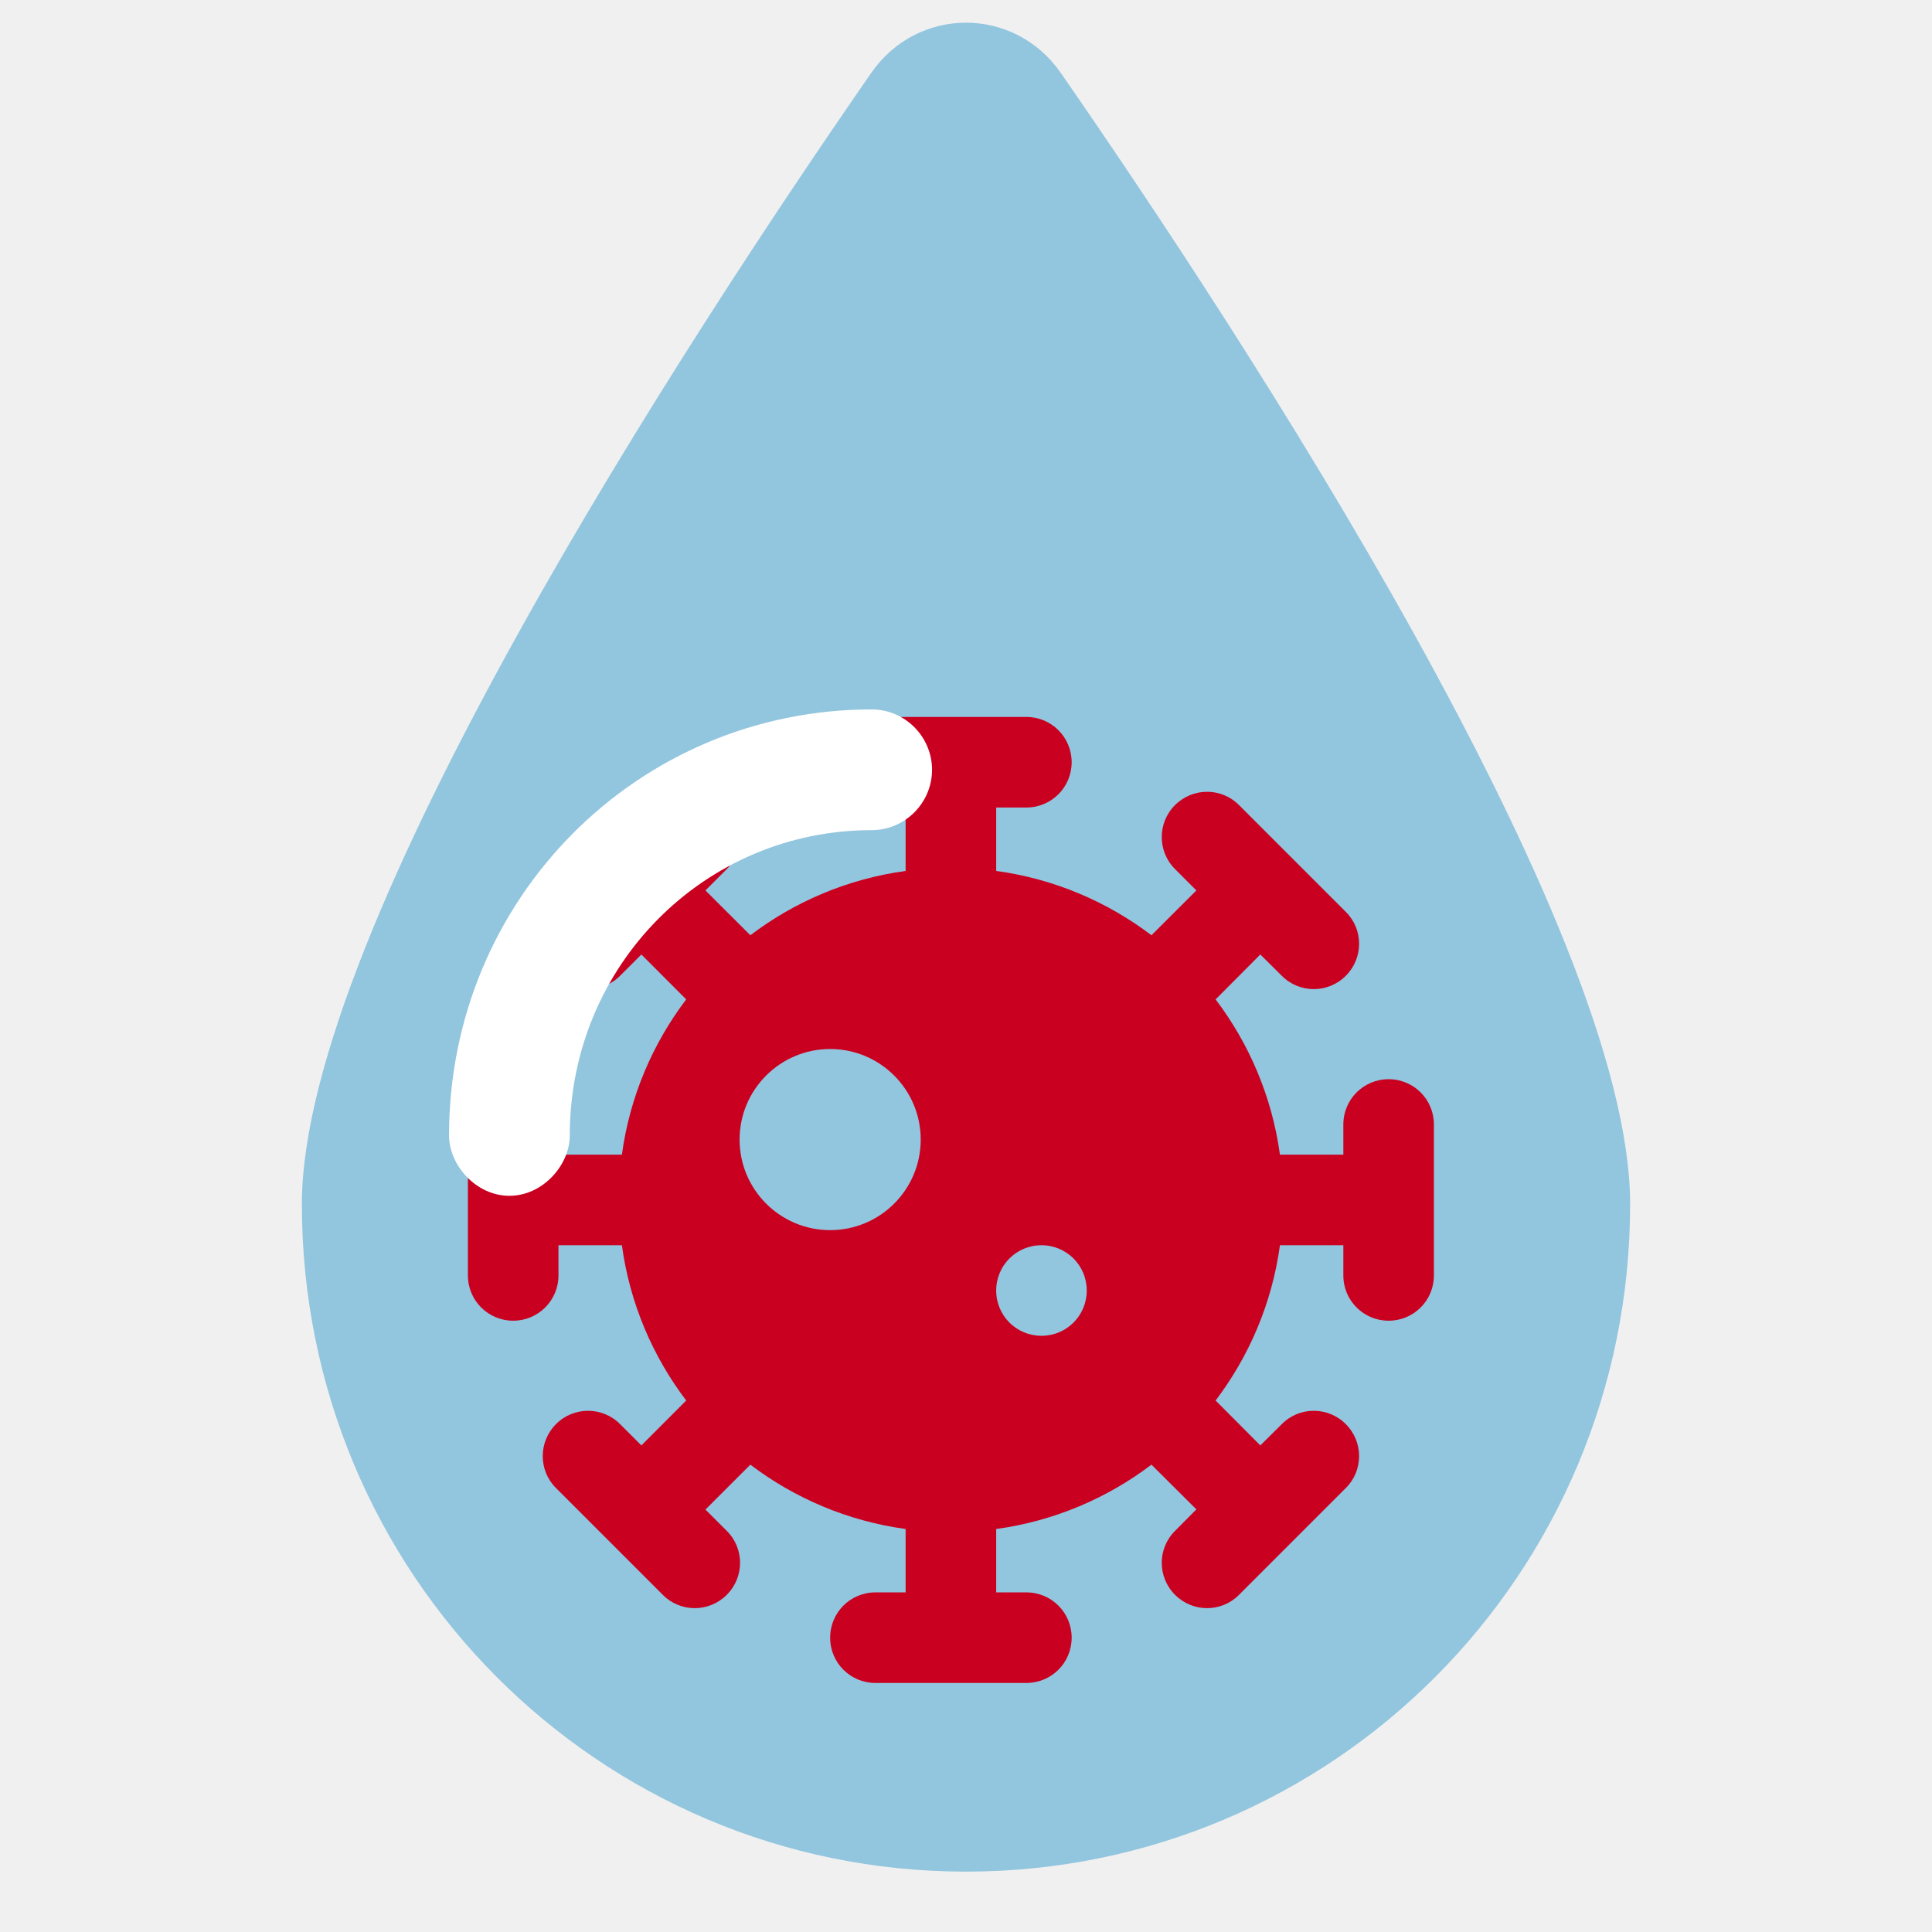
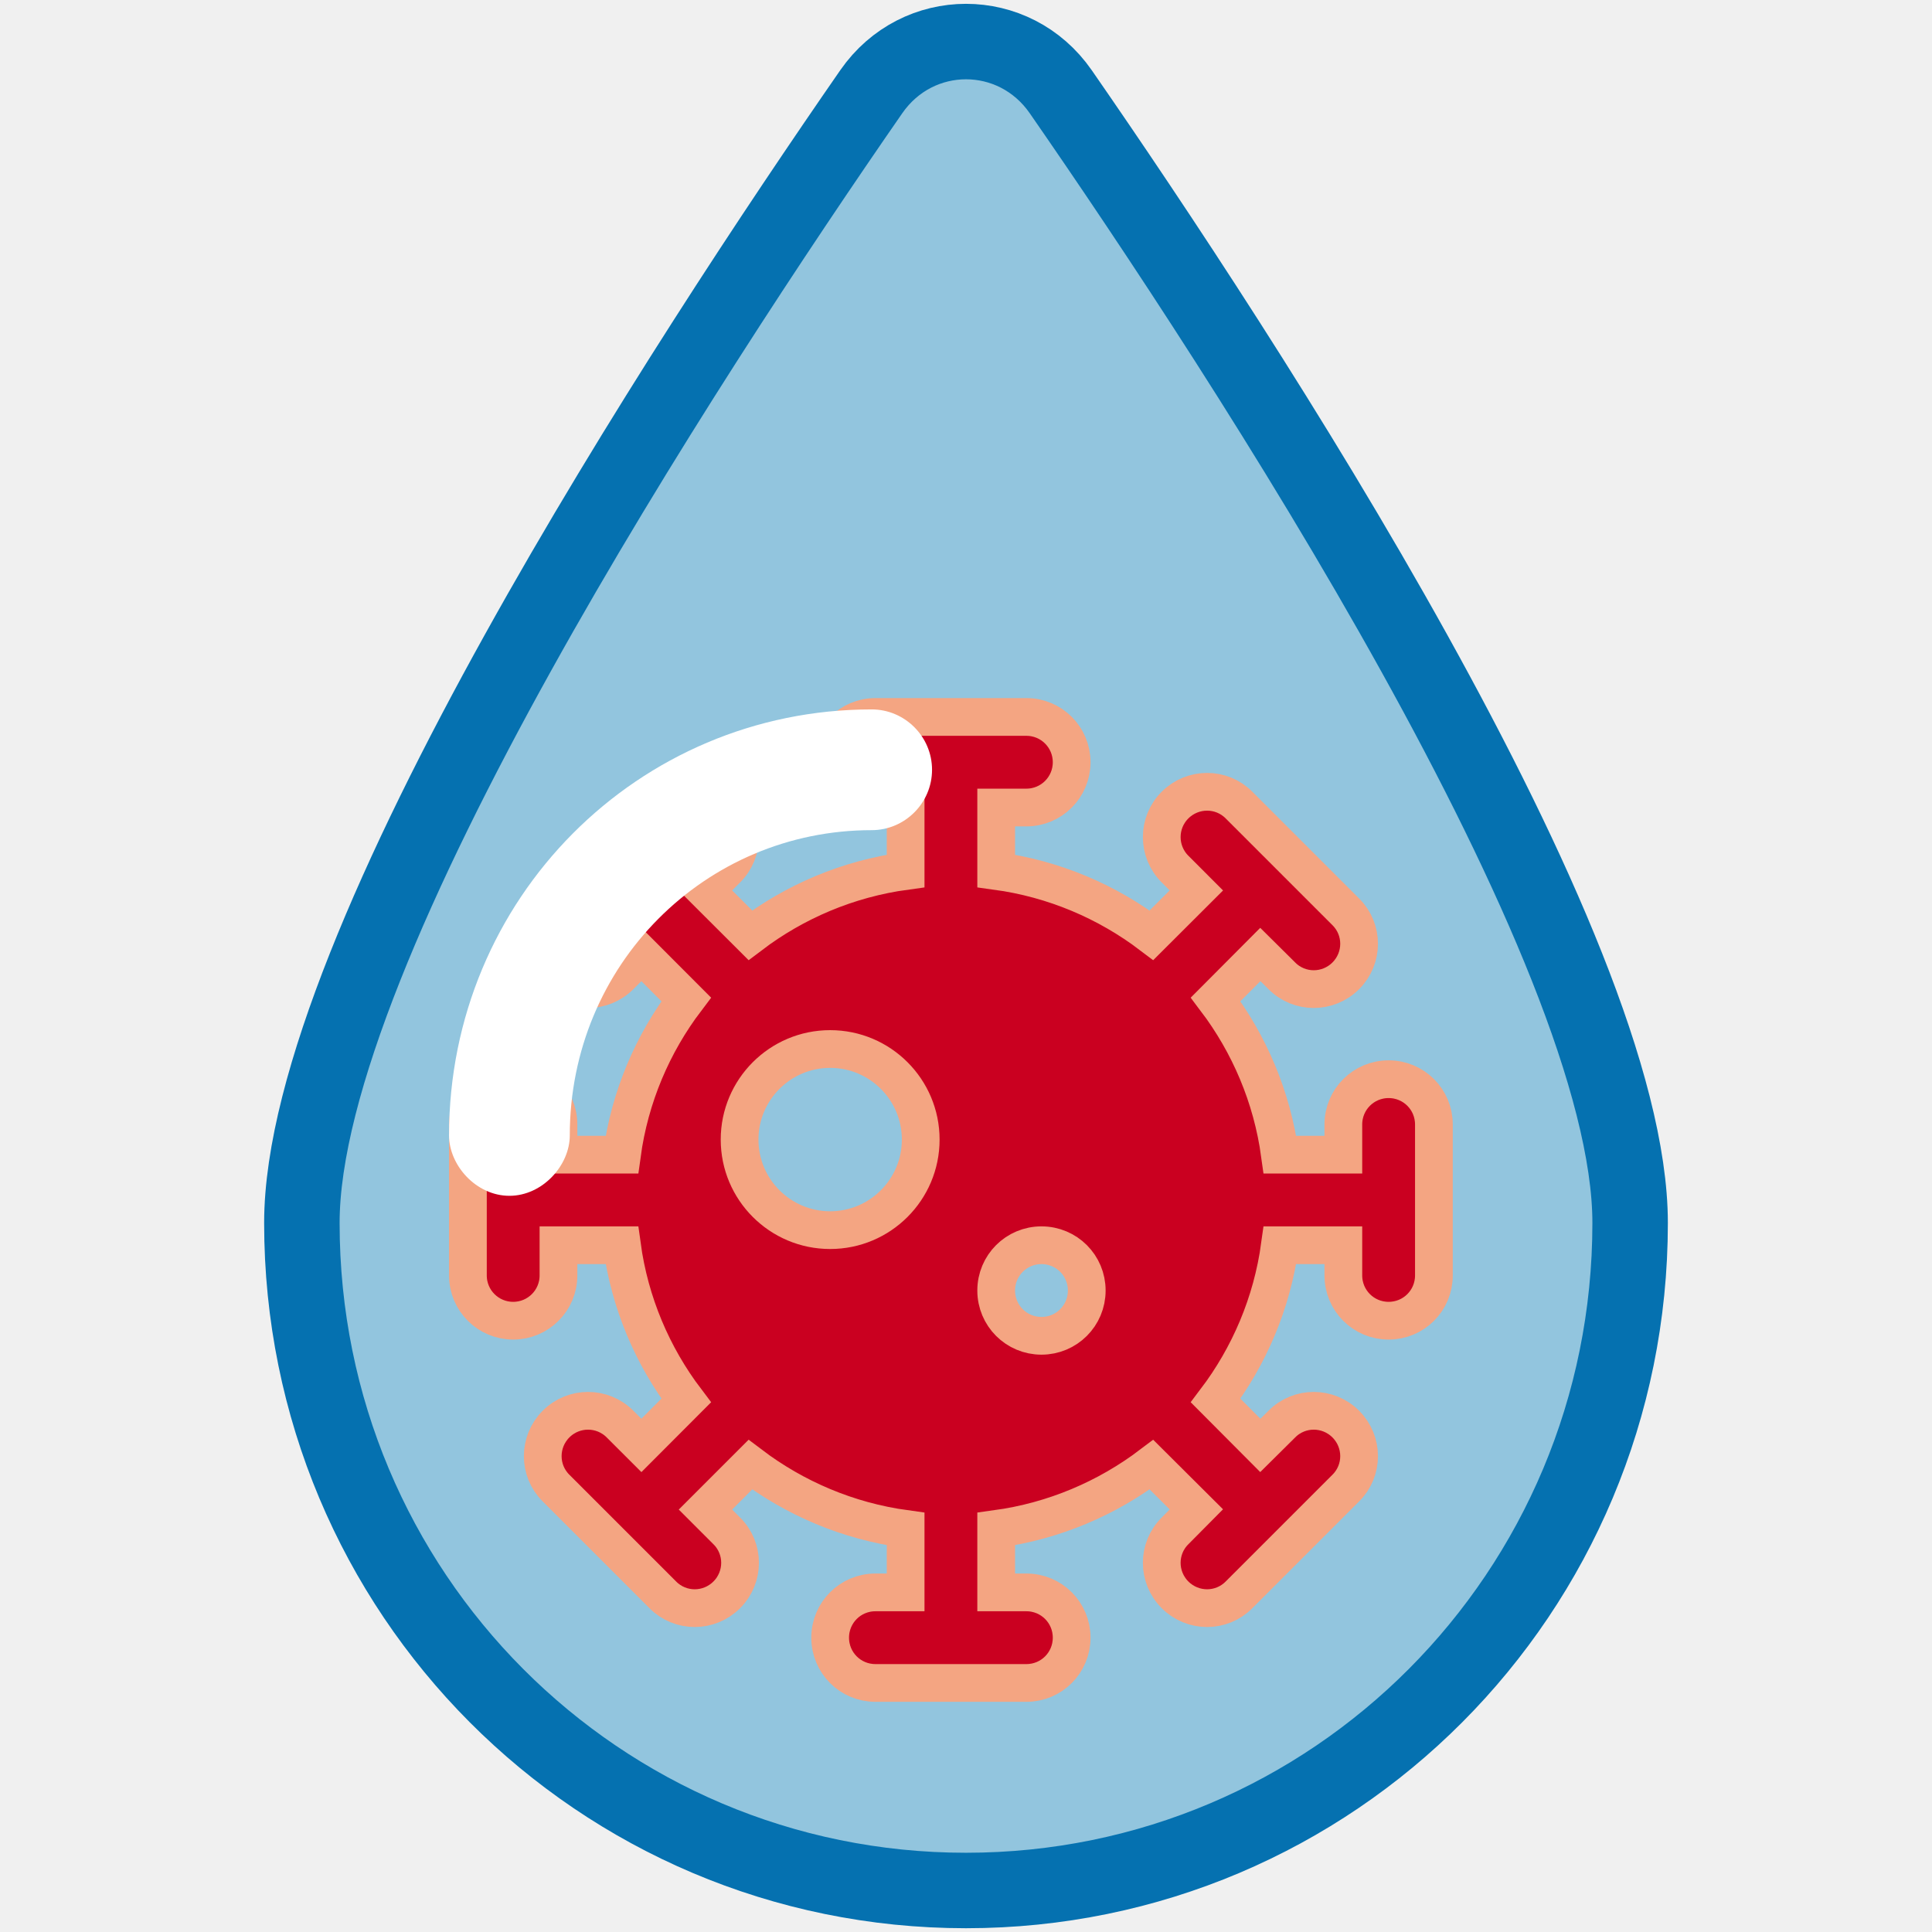
<svg xmlns="http://www.w3.org/2000/svg" width="512" height="512" viewBox="0 0 384 512">
-   <path d="M16 319.1C16 245.9 118.3 89.43 166.9 19.3C179.2 1.585 204.8 1.585 217.1 19.3C265.7 89.43 368 245.9 368 319.1C368 417.2 289.2 496 192 496C94.8 496 16 417.2 16 319.1z" fill="#92c5de" />
+   <g transform="translate(0, 5)">
+     <path d="M16 319.1C16 245.9 118.3 89.43 166.9 19.3C179.2 1.585 204.8 1.585 217.1 19.3C265.7 89.43 368 245.9 368 319.1C368 417.2 289.2 496 192 496C94.8 496 16 417.2 16 319.1z" fill="#92c5de" stroke="#0571b0" stroke-width="20" />
+   </g>
  <g transform="translate(60, 190) scale(0.5)">
-     <path d="M192 24C192 10.75 202.7 0 216 0H296C309.3 0 320 10.75 320 24C320 37.25 309.3 48 296 48H280V81.62C310.7 85.8 338.8 97.88 362.3 115.7L386.1 91.95L374.8 80.64C365.4 71.26 365.4 56.07 374.8 46.7C384.2 37.32 399.4 37.32 408.7 46.7L465.3 103.3C474.7 112.6 474.7 127.8 465.3 137.2C455.9 146.6 440.7 146.6 431.4 137.2L420 125.9L396.3 149.7C414.1 173.2 426.2 201.3 430.4 232H464V216C464 202.7 474.7 192 488 192C501.3 192 512 202.7 512 216V296C512 309.3 501.3 320 488 320C474.7 320 464 309.3 464 296V280H430.4C426.2 310.7 414.1 338.8 396.3 362.3L420 386.1L431.4 374.8C440.7 365.4 455.9 365.4 465.3 374.8C474.7 384.2 474.7 399.4 465.3 408.7L408.7 465.3C399.4 474.7 384.2 474.7 374.8 465.3C365.4 455.9 365.4 440.7 374.8 431.4L386.1 420L362.3 396.3C338.8 414.1 310.7 426.2 280 430.4V464H296C309.3 464 320 474.7 320 488C320 501.3 309.3 512 296 512H216C202.7 512 192 501.3 192 488C192 474.7 202.7 464 216 464H232V430.4C201.3 426.2 173.2 414.1 149.7 396.3L125.9 420.1L137.2 431.4C146.6 440.7 146.6 455.9 137.2 465.3C127.8 474.7 112.6 474.7 103.3 465.3L46.7 408.7C37.32 399.4 37.32 384.2 46.7 374.8C56.07 365.4 71.27 365.4 80.64 374.8L91.95 386.1L115.7 362.3C97.88 338.8 85.8 310.7 81.62 280H48V296C48 309.3 37.25 320 24 320C10.75 320 0 309.3 0 296V216C0 202.7 10.75 192 24 192C37.25 192 48 202.7 48 216V232H81.62C85.8 201.3 97.88 173.2 115.7 149.7L91.95 125.9L80.64 137.2C71.26 146.6 56.07 146.6 46.7 137.2C37.32 127.8 37.32 112.6 46.7 103.3L103.3 46.7C112.6 37.33 127.8 37.33 137.2 46.7C146.6 56.07 146.6 71.27 137.2 80.64L125.9 91.95L149.7 115.7C173.2 97.88 201.3 85.8 232 81.62V48H216C202.7 48 192 37.26 192 24V24zM192 176C165.5 176 144 197.5 144 224C144 250.5 165.5 272 192 272C218.5 272 240 250.5 240 224C240 197.5 218.5 176 192 176zM304 328C317.3 328 328 317.3 328 304C328 290.7 317.3 280 304 280C290.7 280 280 290.7 280 304C280 317.3 290.7 328 304 328z" fill="#ca0020" />
+     <path d="M192 24C192 10.75 202.7 0 216 0H296C309.3 0 320 10.75 320 24C320 37.25 309.3 48 296 48H280V81.62C310.7 85.8 338.8 97.88 362.3 115.7L386.1 91.95L374.8 80.64C365.4 71.26 365.4 56.07 374.8 46.7C384.2 37.32 399.4 37.32 408.7 46.7L465.3 103.3C474.7 112.6 474.7 127.8 465.3 137.2C455.9 146.6 440.7 146.6 431.4 137.2L420 125.9L396.3 149.7C414.1 173.2 426.2 201.3 430.4 232H464V216C464 202.7 474.7 192 488 192C501.3 192 512 202.7 512 216V296C512 309.3 501.3 320 488 320C474.7 320 464 309.3 464 296V280H430.4C426.2 310.7 414.1 338.8 396.3 362.3L420 386.1L431.4 374.8C440.7 365.4 455.9 365.4 465.3 374.8C474.7 384.2 474.7 399.4 465.3 408.7L408.7 465.3C399.4 474.7 384.2 474.7 374.8 465.3C365.4 455.9 365.4 440.7 374.8 431.4L386.1 420L362.3 396.3C338.8 414.1 310.7 426.2 280 430.4V464H296C309.3 464 320 474.7 320 488C320 501.3 309.3 512 296 512H216C202.7 512 192 501.3 192 488C192 474.7 202.7 464 216 464H232V430.4C201.3 426.2 173.2 414.1 149.7 396.3L125.9 420.1L137.2 431.4C146.6 440.7 146.6 455.9 137.2 465.3C127.8 474.7 112.6 474.7 103.3 465.3L46.7 408.7C37.32 399.4 37.32 384.2 46.7 374.8C56.07 365.4 71.27 365.4 80.64 374.8L91.95 386.1L115.7 362.3C97.88 338.8 85.8 310.7 81.62 280H48V296C48 309.3 37.25 320 24 320C10.75 320 0 309.3 0 296V216C0 202.7 10.75 192 24 192C37.25 192 48 202.7 48 216V232H81.62C85.8 201.3 97.88 173.2 115.7 149.7L91.95 125.9L80.64 137.2C71.26 146.6 56.07 146.6 46.7 137.2C37.32 127.8 37.32 112.6 46.7 103.3L103.3 46.7C112.6 37.33 127.8 37.33 137.2 46.7C146.6 56.07 146.6 71.27 137.2 80.64L125.9 91.95L149.7 115.7C173.2 97.88 201.3 85.8 232 81.62V48H216C202.7 48 192 37.26 192 24V24zM192 176C165.5 176 144 197.5 144 224C144 250.5 165.5 272 192 272C218.5 272 240 250.5 240 224C240 197.5 218.5 176 192 176zM304 328C317.3 328 328 317.3 328 304C328 290.7 317.3 280 304 280C290.7 280 280 290.7 280 304C280 317.3 290.7 328 304 328z" fill="#ca0020" stroke="#f4a582" stroke-width="20" />
  </g>
  <g transform="scale(1, -1) translate(-25, -620)">
    <path d="M112 319.1C112 311.2 104.8 303.1 96 303.1C87.16 303.1 80 311.2 80 319.1C80 381.9 130.1 432 192 432C200.8 432 208 424.8 208 416C208 407.2 200.8 400 192 400C147.8 400 112 364.2 112 319.1z" fill="white" />
  </g>
</svg>
